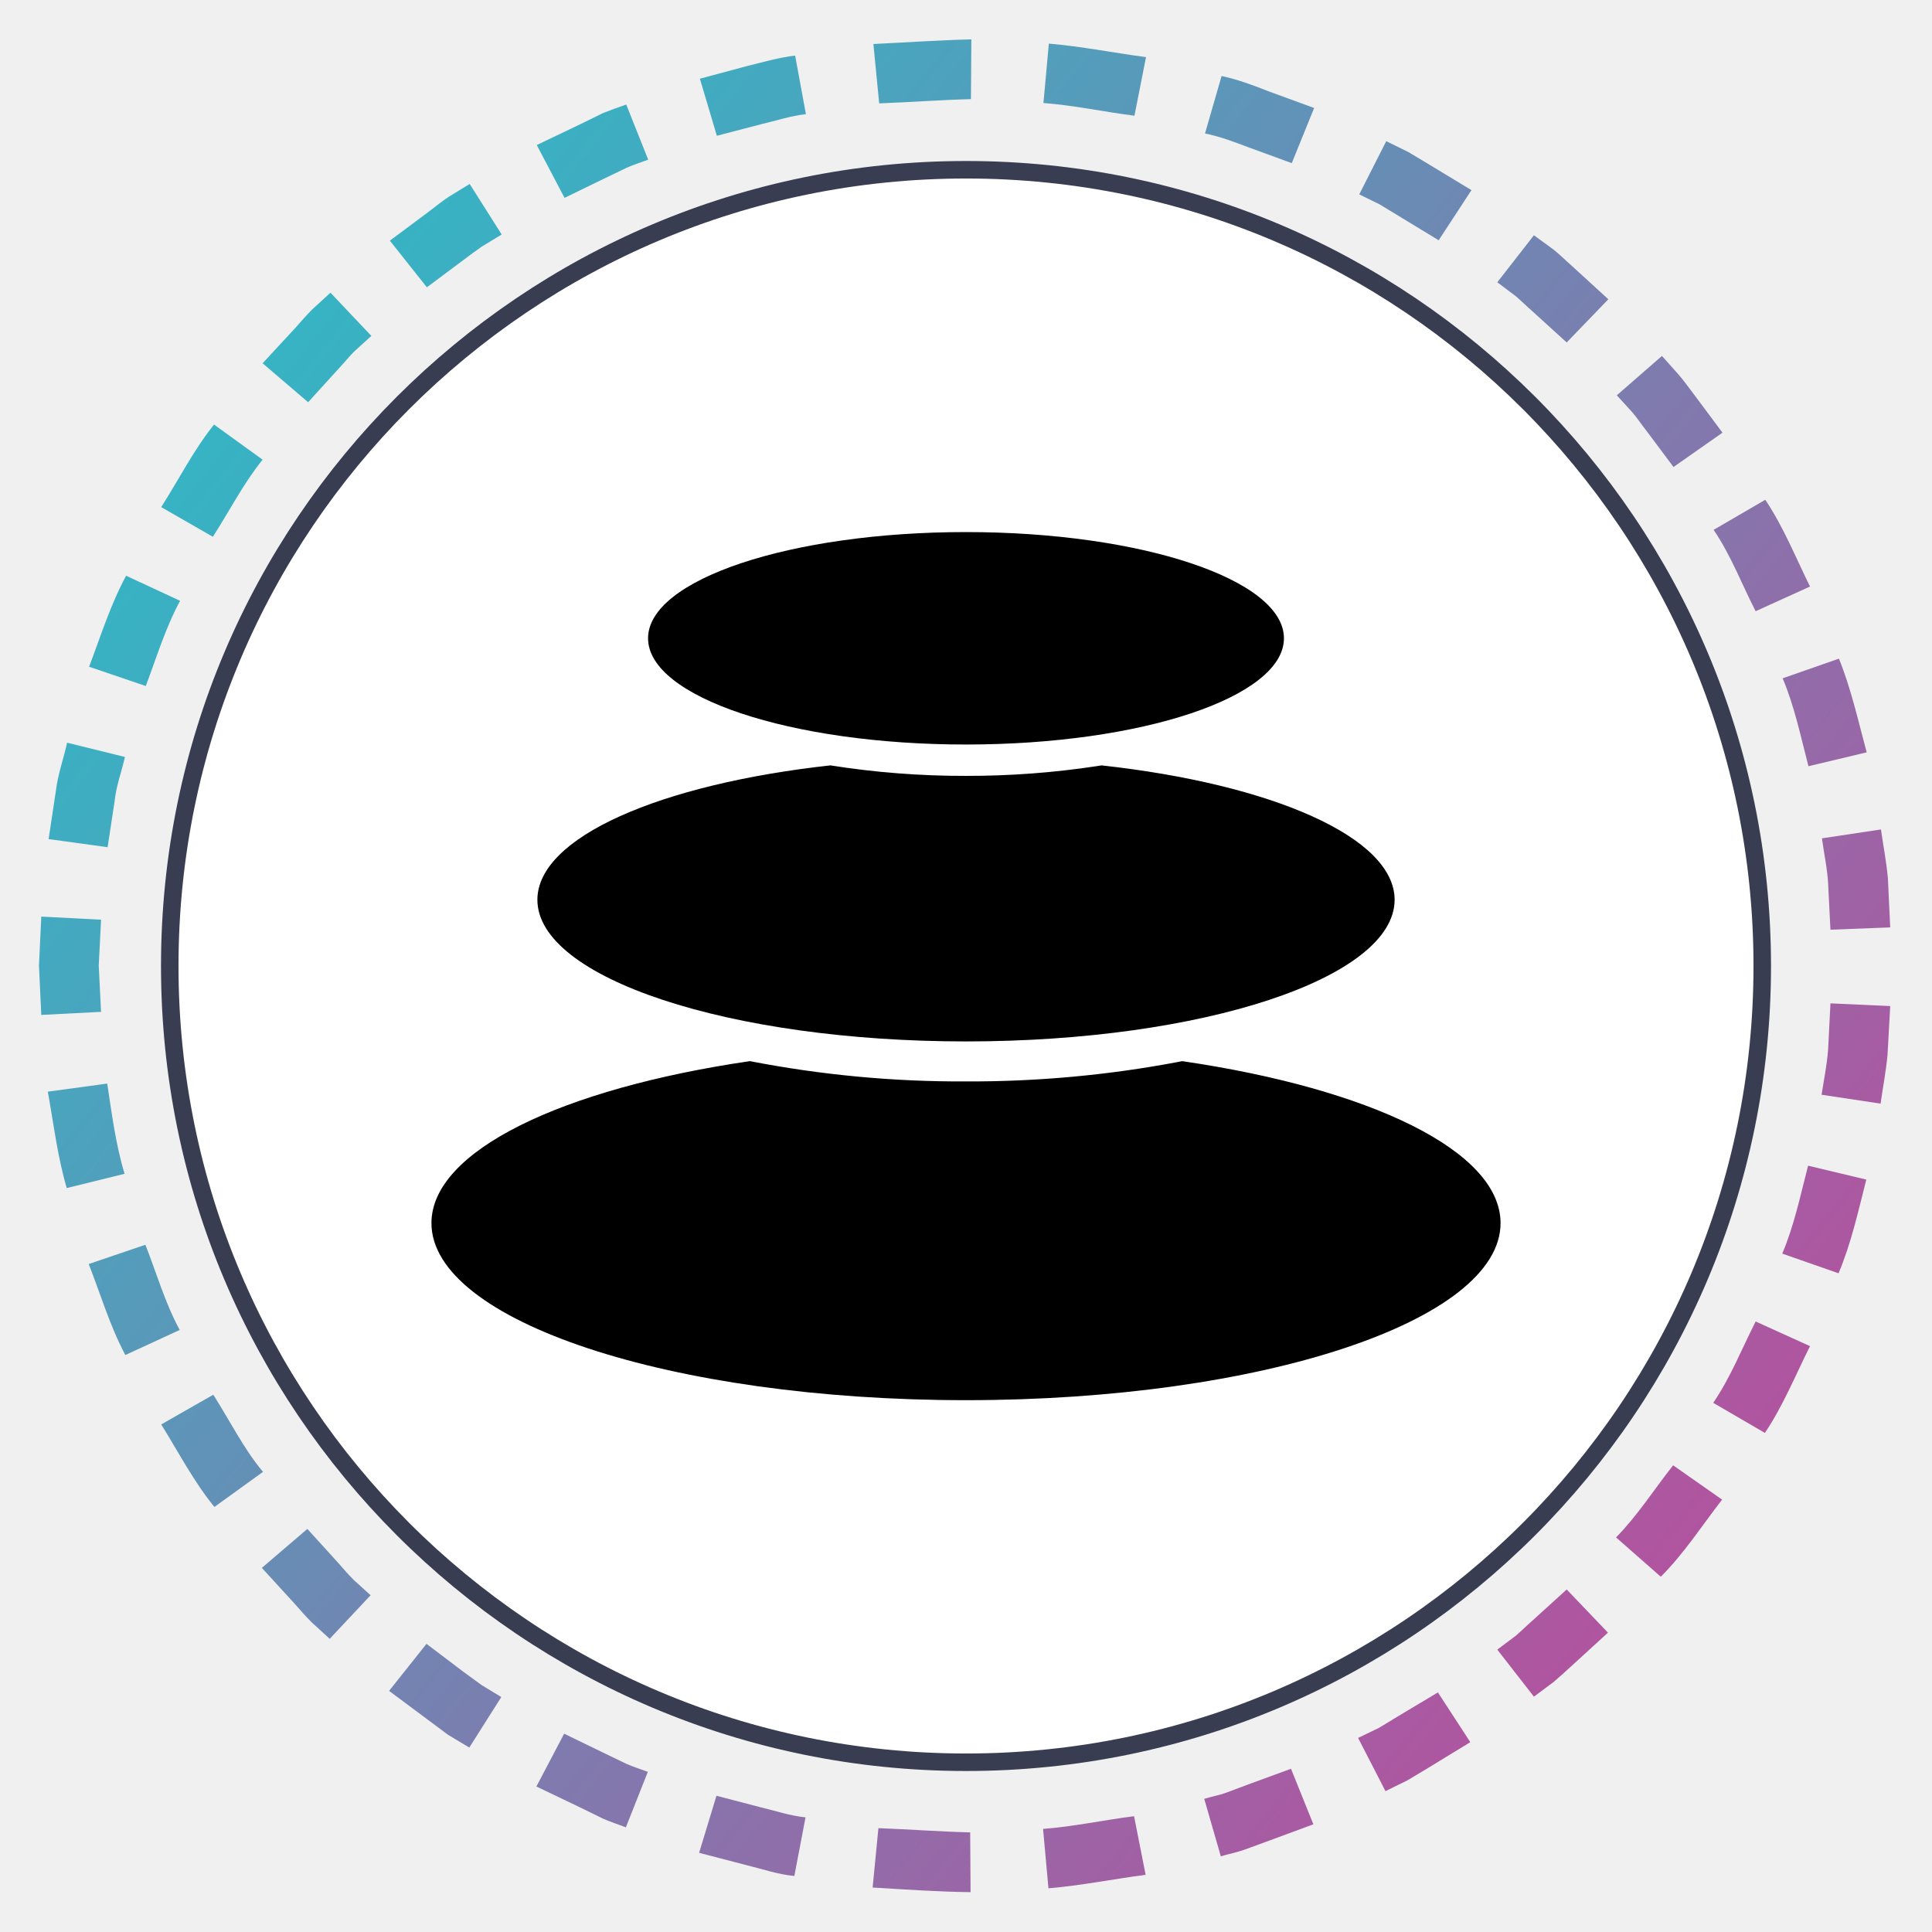
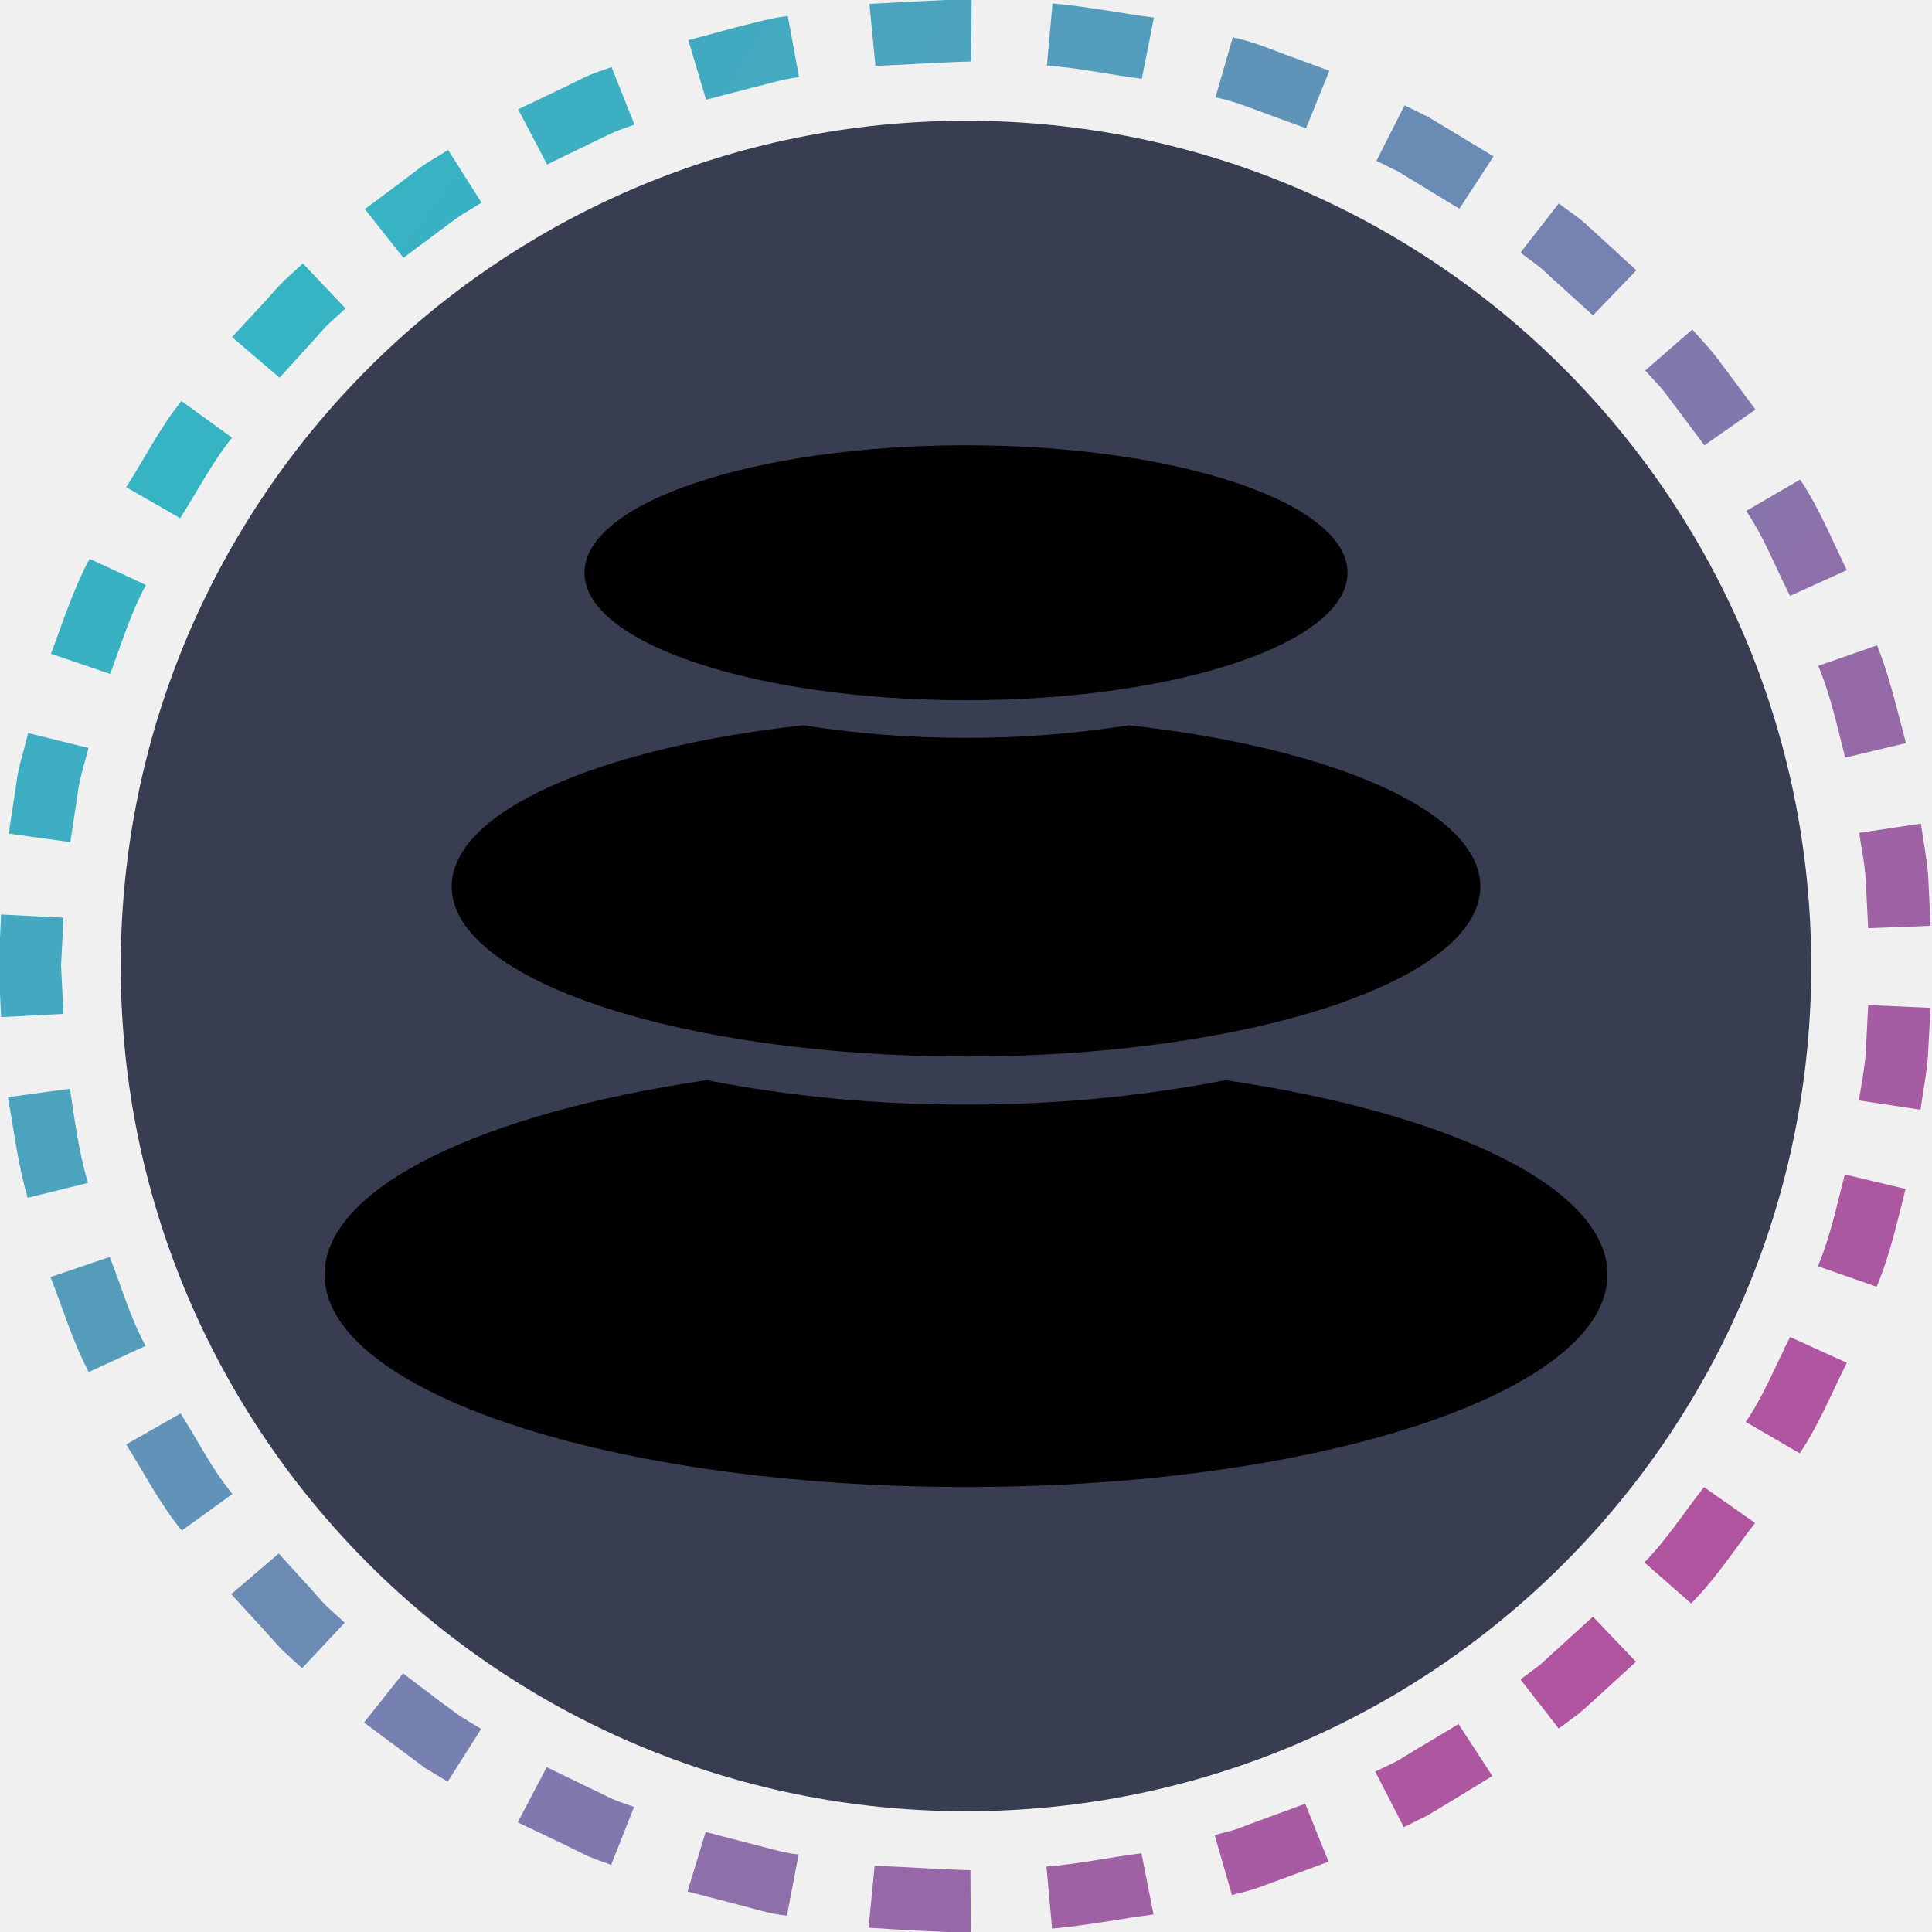
- <svg xmlns="http://www.w3.org/2000/svg" xml:space="preserve" id="Слой_1" width="48" height="48" version="1.1" viewBox="0 0 48 48">
-   <style id="style1" type="text/css">.st39{fill:none}</style>
-   <g id="g68" transform="matrix(.0958 0 0 .0958 .039 .049)">
-     <g id="g67">
-       <g id="g6">
-         <g id="g1">
-           <path id="path1" d="M407.4 250c-.3 3.8-.5 7.5-.7 11.3-.1 1.9 0 3.8-.3 5.6l-.9 5.5c-.7 3.7-.8 7.5-1.8 11.1s-1.9 7.2-2.8 10.8c-.3 1.8-1 3.6-1.7 5.3l-2 5.2-1.9 5.3c-.6 1.8-1.6 3.4-2.4 5.1l-4.8 10.1c-2 3.2-4 6.3-5.9 9.6l130.2 83.9 11.5-19.1c3.4-6.6 6.6-13.3 9.8-20 1.5-3.4 3.3-6.7 4.6-10.2l3.9-10.5 3.8-10.5c1.3-3.5 2.5-7 3.4-10.6l5.5-21.6c1.8-7.2 2.5-14.6 3.8-22l1.6-11c.5-3.7.5-7.4.8-11.1l1-22.2z" class="st39" />
-         </g>
-         <linearGradient id="SVGID_00000104708511086881872630000014844121601543802027_" x1="482.791" x2="68.039" y1="377.153" y2="43.389" gradientUnits="userSpaceOnUse">
-           <stop id="stop1" offset="0" style="stop-color:#b6509e" />
-           <stop id="stop2" offset="1" style="stop-color:#2ebac6" />
-         </linearGradient>
-         <path id="path2" d="m469 348.6-14.1-6.4c-3.6 7.1-6.5 14.5-11 21.1l13.4 7.8c4.7-7 7.9-14.9 11.7-22.5" style="clip-rule:evenodd;fill:url(#SVGID_00000104708511086881872630000014844121601543802027_);fill-rule:evenodd" />
-         <linearGradient id="SVGID_00000147179263232614892750000003495048998020798140_" x1="509.181" x2="94.43" y1="344.359" y2="10.594" gradientUnits="userSpaceOnUse">
-           <stop id="stop3" offset="0" style="stop-color:#b6509e" />
-           <stop id="stop4" offset="1" style="stop-color:#2ebac6" />
-         </linearGradient>
-         <path id="path4" d="m483.6 305.4-15.1-3.6c-2 7.7-3.6 15.5-6.7 22.8l14.6 5.1c3.3-7.8 5.1-16.1 7.2-24.3" style="clip-rule:evenodd;fill:url(#SVGID_00000147179263232614892750000003495048998020798140_);fill-rule:evenodd" />
-         <linearGradient id="SVGID_00000154384627953943653370000009301978914104084362_" x1="533.46" x2="118.708" y1="314.189" y2="-19.576" gradientUnits="userSpaceOnUse">
-           <stop id="stop5" offset="0" style="stop-color:#b6509e" />
-           <stop id="stop6" offset="1" style="stop-color:#2ebac6" />
-         </linearGradient>
-         <path id="path6" d="m489.8 260.4-15.5-.7-.6 11.9c-.3 4-1.1 7.9-1.7 11.8l15.3 2.3c.6-4.2 1.4-8.4 1.8-12.6z" style="clip-rule:evenodd;fill:url(#SVGID_00000154384627953943653370000009301978914104084362_);fill-rule:evenodd" />
-       </g>
-       <g id="g12">
-         <g id="g7">
-           <path id="path7" d="M382.3 334.9c-16.2 25.2-39.8 45.8-67 58.1l64.4 140.9c54.2-24.6 100.7-65.1 132.8-115.1z" class="st39" />
-         </g>
-         <linearGradient id="SVGID_00000091737110006325924560000006426042477305407383_" x1="400.601" x2="-14.151" y1="479.286" y2="145.521" gradientUnits="userSpaceOnUse">
-           <stop id="stop7" offset="0" style="stop-color:#b6509e" />
-           <stop id="stop8" offset="1" style="stop-color:#2ebac6" />
-         </linearGradient>
-         <path id="polygon8" d="m362.3 444.5-5.1 3.1-5.4 2.6 7.1 13.8 5.7-2.8 5.5-3.3 10.8-6.6-8.4-12.9z" style="clip-rule:evenodd;fill:url(#SVGID_00000091737110006325924560000006426042477305407383_);fill-rule:evenodd" />
-         <linearGradient id="SVGID_00000023276711056447914070000011818503130533663874_" x1="427.188" x2="12.436" y1="446.248" y2="112.483" gradientUnits="userSpaceOnUse">
-           <stop id="stop9" offset="0" style="stop-color:#b6509e" />
-           <stop id="stop10" offset="1" style="stop-color:#2ebac6" />
-         </linearGradient>
-         <path id="path10" d="m416.6 422.9-10.7-11.2-8.8 8c-1.5 1.3-2.9 2.7-4.4 4l-4.8 3.6 9.5 12.2 5.1-3.8c1.6-1.4 3.2-2.8 4.7-4.2z" style="clip-rule:evenodd;fill:url(#SVGID_00000023276711056447914070000011818503130533663874_);fill-rule:evenodd" />
-         <linearGradient id="SVGID_00000134224490732016085270000001901616526776264596_" x1="454.922" x2="40.17" y1="411.784" y2="78.019" gradientUnits="userSpaceOnUse">
-           <stop id="stop11" offset="0" style="stop-color:#b6509e" />
-           <stop id="stop12" offset="1" style="stop-color:#2ebac6" />
-         </linearGradient>
-         <path id="path12" d="m446.2 388.4-12.7-8.9c-4.9 6.2-9.2 13-14.8 18.7l11.6 10.2c6.1-6.1 10.7-13.3 15.9-20" style="clip-rule:evenodd;fill:url(#SVGID_00000134224490732016085270000001901616526776264596_);fill-rule:evenodd" />
-       </g>
-       <g id="g18">
-         <g id="g13">
-           <path id="path13" d="M315.3 393c-13.6 6-27.9 10.8-42.8 12.5l-5.5.9c-1.9.3-3.8.2-5.6.3-3.8.2-7.5.4-11.3.7-3.8-.3-7.5-.5-11.3-.7-1.9-.1-3.8 0-5.6-.3l-5.5-.9-21.9 153.4 11 1.6c3.7.5 7.4.5 11.1.8l22.2 1 22.2-1c3.7-.3 7.4-.3 11.1-.8l11-1.6c29.5-3.7 58.3-12.8 85.4-25z" class="st39" />
-         </g>
-         <linearGradient id="SVGID_00000090996555707112800340000017514516171555815814_" x1="335.624" x2="-79.128" y1="560.03" y2="226.265" gradientUnits="userSpaceOnUse">
-           <stop id="stop13" offset="0" style="stop-color:#b6509e" />
-           <stop id="stop14" offset="1" style="stop-color:#2ebac6" />
-         </linearGradient>
-         <path id="path14" d="m251.3 490.2-.1-15.5c-7.9-.2-15.9-.8-23.8-1.1l-1.5 15.4c8.4.5 16.9 1.1 25.4 1.2" style="clip-rule:evenodd;fill:url(#SVGID_00000090996555707112800340000017514516171555815814_);fill-rule:evenodd" />
-         <linearGradient id="SVGID_00000001654109847398355510000014461126482698818221_" x1="353.943" x2="-60.809" y1="537.265" y2="203.501" gradientUnits="userSpaceOnUse">
-           <stop id="stop15" offset="0" style="stop-color:#b6509e" />
-           <stop id="stop16" offset="1" style="stop-color:#2ebac6" />
-         </linearGradient>
-         <path id="path16" d="m296.7 485.7-3-15.2c-7.9 1-15.7 2.7-23.6 3.3l1.4 15.4c8.4-.7 16.8-2.4 25.2-3.5" style="clip-rule:evenodd;fill:url(#SVGID_00000001654109847398355510000014461126482698818221_);fill-rule:evenodd" />
-         <linearGradient id="SVGID_00000082365719043996990750000000380436505949655995_" x1="375.751" x2="-39.001" y1="510.165" y2="176.4" gradientUnits="userSpaceOnUse">
-           <stop id="stop17" offset="0" style="stop-color:#b6509e" />
-           <stop id="stop18" offset="1" style="stop-color:#2ebac6" />
-         </linearGradient>
-         <path id="path18" d="m340.2 472.6-5.8-14.4-11.2 4.1-5.6 2.1c-1.9.7-3.8 1-5.7 1.6l4.3 14.9c2-.6 4.1-1 6.1-1.7l6-2.2z" style="clip-rule:evenodd;fill:url(#SVGID_00000082365719043996990750000000380436505949655995_);fill-rule:evenodd" />
-       </g>
-       <g id="g24">
-         <g id="g19">
-           <path id="path19" d="M227.6 405.5c-14.9-1.6-29.2-6.5-42.8-12.5l-10.1-4.8c-3.2-2-6.3-4-9.6-5.9-3.4-1.7-6.1-4.3-9.2-6.5-3-2.3-6.2-4.3-8.8-7l-101.5 117c44.7 38.9 101.1 65 160.1 73z" class="st39" />
-         </g>
-         <linearGradient id="SVGID_00000176002008217702801830000010623875381781764515_" x1="308.152" x2="-106.599" y1="594.167" y2="260.402" gradientUnits="userSpaceOnUse">
-           <stop id="stop19" offset="0" style="stop-color:#b6509e" />
-           <stop id="stop20" offset="1" style="stop-color:#2ebac6" />
-         </linearGradient>
-         <path id="polygon20" d="m124.5 436.5-4.8-3.5-9.5-7.2-9.7 12.2 10.2 7.6 5.1 3.8 5.5 3.3 8.3-13.1z" style="clip-rule:evenodd;fill:url(#SVGID_00000176002008217702801830000010623875381781764515_);fill-rule:evenodd" />
-         <linearGradient id="SVGID_00000092444432135618381070000000326992058120110750_" x1="312.308" x2="-102.444" y1="589.003" y2="255.238" gradientUnits="userSpaceOnUse">
-           <stop id="stop21" offset="0" style="stop-color:#b6509e" />
-           <stop id="stop22" offset="1" style="stop-color:#2ebac6" />
-         </linearGradient>
-         <path id="path22" d="m161.9 473.4 5.7-14.4c-1.9-.7-3.8-1.3-5.6-2.1l-5.4-2.6-10.7-5.2-7.2 13.7 11.5 5.5 5.7 2.8c2 .9 4 1.5 6 2.3" style="clip-rule:evenodd;fill:url(#SVGID_00000092444432135618381070000000326992058120110750_);fill-rule:evenodd" />
-         <linearGradient id="SVGID_00000070103972701577133060000011142479575005581992_" x1="321.517" x2="-93.235" y1="577.559" y2="243.794" gradientUnits="userSpaceOnUse">
-           <stop id="stop23" offset="0" style="stop-color:#b6509e" />
-           <stop id="stop24" offset="1" style="stop-color:#2ebac6" />
-         </linearGradient>
-         <path id="path24" d="m205.6 486 2.9-15.2c-4-.4-7.8-1.7-11.6-2.6l-11.5-3-4.5 14.8 12.3 3.2c4.1 1 8.1 2.4 12.4 2.8" style="clip-rule:evenodd;fill:url(#SVGID_00000070103972701577133060000011142479575005581992_);fill-rule:evenodd" />
-       </g>
-       <g id="g30">
-         <g id="g25">
-           <path id="path25" d="M147.1 368.8c-22.8-19.6-39.5-45.9-48-74.5l-148.6 43.6c.9 3.6 2 7.2 3.4 10.6l3.8 10.5 3.9 10.5c1.3 3.5 3.1 6.8 4.6 10.2 3.2 6.7 6.4 13.4 9.8 20l11.5 19.1C-8.8 425.3-4.1 431 .3 437c4.5 5.9 8.8 12 13.9 17.4l15 16.4 16.4 15z" class="st39" />
-         </g>
-         <linearGradient id="SVGID_00000003794775683124157800000011913993280982961829_" x1="326.474" x2="-88.278" y1="571.4" y2="237.635" gradientUnits="userSpaceOnUse">
-           <stop id="stop25" offset="0" style="stop-color:#b6509e" />
-           <stop id="stop26" offset="1" style="stop-color:#2ebac6" />
-         </linearGradient>
-         <path id="path26" d="m32.1 350.9 14.1-6.5c-3.8-7-6-14.7-8.9-22.1l-14.7 5c3.1 7.9 5.5 16.1 9.5 23.6" style="clip-rule:evenodd;fill:url(#SVGID_00000003794775683124157800000011913993280982961829_);fill-rule:evenodd" />
-         <linearGradient id="SVGID_00000104672211666729212850000016548978226426177681_" x1="315.329" x2="-99.423" y1="585.249" y2="251.484" gradientUnits="userSpaceOnUse">
-           <stop id="stop27" offset="0" style="stop-color:#b6509e" />
-           <stop id="stop28" offset="1" style="stop-color:#2ebac6" />
-         </linearGradient>
-         <path id="path28" d="m55.2 390.3 12.6-9.1c-5.1-6.1-8.6-13.3-12.9-20l-13.5 7.7c4.5 7.2 8.4 14.8 13.8 21.4" style="clip-rule:evenodd;fill:url(#SVGID_00000104672211666729212850000016548978226426177681_);fill-rule:evenodd" />
-         <linearGradient id="SVGID_00000148625317021203904910000009879789421656095403_" x1="309.172" x2="-105.58" y1="592.899" y2="259.135" gradientUnits="userSpaceOnUse">
-           <stop id="stop29" offset="0" style="stop-color:#b6509e" />
-           <stop id="stop30" offset="1" style="stop-color:#2ebac6" />
-         </linearGradient>
-         <path id="path30" d="m85.1 424.5 10.6-11.3-4.4-4c-1.4-1.4-2.7-2.9-4-4.4l-8-8.8-11.8 10.1 8.6 9.4c1.4 1.6 2.8 3.2 4.3 4.7z" style="clip-rule:evenodd;fill:url(#SVGID_00000148625317021203904910000009879789421656095403_);fill-rule:evenodd" />
-       </g>
-       <g id="g36">
-         <g id="g31">
-           <path id="path31" d="M99.1 294.3c-.9-3.6-1.8-7.2-2.8-10.8s-1.1-7.4-1.8-11.1l-.9-5.5c-.3-1.9-.2-3.8-.3-5.6-.2-3.8-.4-7.5-.7-11.3.3-3.8.5-7.5.7-11.3.1-1.9 0-3.8.3-5.6l.9-5.5c.7-3.7.8-7.5 1.8-11.1s1.9-7.2 2.8-10.8l-148.6-43.6-5.5 21.6c-1.8 7.2-2.5 14.6-3.8 22l-1.6 11c-.5 3.7-.5 7.4-.8 11.1l-1 22.2 1 22.2c.3 3.7.3 7.4.8 11.1l1.6 11c1.2 7.3 2 14.7 3.8 22l5.5 21.6z" class="st39" />
-         </g>
-         <linearGradient id="SVGID_00000058550949854323963940000013213978808942152090_" x1="385.064" x2="-29.688" y1="498.568" y2="164.803" gradientUnits="userSpaceOnUse">
-           <stop id="stop31" offset="0" style="stop-color:#b6509e" />
-           <stop id="stop32" offset="1" style="stop-color:#2ebac6" />
-         </linearGradient>
-         <path id="path32" d="m12.2 217.1 15.3 2.1 1.8-11.8c.4-4 1.8-7.7 2.7-11.6l-15-3.7c-.9 4.1-2.4 8.2-2.9 12.4z" style="clip-rule:evenodd;fill:url(#SVGID_00000058550949854323963940000013213978808942152090_);fill-rule:evenodd" />
-         <linearGradient id="SVGID_00000148622084711658347150000016511535402227943326_" x1="362.065" x2="-52.687" y1="527.172" y2="193.407" gradientUnits="userSpaceOnUse">
-           <stop id="stop33" offset="0" style="stop-color:#b6509e" />
-           <stop id="stop34" offset="1" style="stop-color:#2ebac6" />
-         </linearGradient>
-         <path id="polygon34" d="m10.3 237.2-.6 12.7.6 12.8 15.5-.8-.6-12 .6-11.9z" style="clip-rule:evenodd;fill:url(#SVGID_00000148622084711658347150000016511535402227943326_);fill-rule:evenodd" />
-         <linearGradient id="SVGID_00000101083443461405630530000006842283544465970837_" x1="342.348" x2="-72.404" y1="551.674" y2="217.909" gradientUnits="userSpaceOnUse">
-           <stop id="stop35" offset="0" style="stop-color:#b6509e" />
-           <stop id="stop36" offset="1" style="stop-color:#2ebac6" />
-         </linearGradient>
-         <path id="path36" d="m16.9 307.6 15-3.7c-2.3-7.6-3.3-15.5-4.5-23.4L12 282.6c1.5 8.4 2.5 16.8 4.9 25" style="clip-rule:evenodd;fill:url(#SVGID_00000101083443461405630530000006842283544465970837_);fill-rule:evenodd" />
-       </g>
-       <g id="g42">
-         <g id="g37">
-           <path id="path37" d="M99.1 205.7c8.5-28.6 25.2-54.8 48-74.5L45.6 14.2l-16.4 15-15 16.4C9 51 4.7 57.1.3 63c-4.4 6-9.1 11.8-12.8 18.2L-24 100.3c-3.4 6.6-6.6 13.3-9.8 20-1.5 3.4-3.3 6.7-4.6 10.2l-3.9 10.5-3.8 10.5c-1.3 3.5-2.5 7-3.4 10.6z" class="st39" />
-         </g>
-         <linearGradient id="SVGID_00000002376137640156149470000006679357018455115191_" x1="465.847" x2="51.096" y1="398.208" y2="64.443" gradientUnits="userSpaceOnUse">
-           <stop id="stop37" offset="0" style="stop-color:#b6509e" />
-           <stop id="stop38" offset="1" style="stop-color:#2ebac6" />
-         </linearGradient>
-         <path id="path38" d="m67.7 93.7 11.8 10.1 8-8.8c1.4-1.5 2.6-3 4-4.4l4.4-4-10.6-11.2-4.7 4.3c-1.5 1.5-2.9 3.1-4.3 4.7z" style="clip-rule:evenodd;fill:url(#SVGID_00000002376137640156149470000006679357018455115191_);fill-rule:evenodd" />
-         <linearGradient id="SVGID_00000066483276125556409010000015182069227145532805_" x1="437.715" x2="22.963" y1="433.167" y2="99.402" gradientUnits="userSpaceOnUse">
-           <stop id="stop39" offset="0" style="stop-color:#b6509e" />
-           <stop id="stop40" offset="1" style="stop-color:#2ebac6" />
-         </linearGradient>
-         <path id="path40" d="m41.4 131 13.4 7.7c4.3-6.7 7.9-13.8 12.9-20l-12.6-9.1c-5.3 6.6-9.1 14.2-13.7 21.4" style="clip-rule:evenodd;fill:url(#SVGID_00000066483276125556409010000015182069227145532805_);fill-rule:evenodd" />
-         <linearGradient id="SVGID_00000005264282004135174270000000348760371301044121_" x1="410.748" x2="-4.003" y1="466.676" y2="132.911" gradientUnits="userSpaceOnUse">
-           <stop id="stop41" offset="0" style="stop-color:#b6509e" />
-           <stop id="stop42" offset="1" style="stop-color:#2ebac6" />
-         </linearGradient>
-         <path id="path42" d="m22.7 172.4 14.7 5c2.8-7.4 5.1-15.1 8.9-22.1l-14-6.5c-4.1 7.6-6.6 15.7-9.6 23.6" style="clip-rule:evenodd;fill:url(#SVGID_00000005264282004135174270000000348760371301044121_);fill-rule:evenodd" />
-       </g>
-       <g id="g48">
-         <g id="g43">
-           <path id="path43" d="M147.1 131.2c2.6-2.7 5.8-4.7 8.8-7 3.1-2.2 5.8-4.8 9.2-6.5 3.2-1.9 6.4-3.9 9.6-5.9l10.1-4.8c13.6-6 27.9-10.8 42.8-12.5L205.7-58.8c-59 8-115.3 34.2-160.1 73z" class="st39" />
-         </g>
-         <linearGradient id="SVGID_00000142877909234072922670000012744162597170337698_" x1="542.268" x2="127.516" y1="303.244" y2="-30.52" gradientUnits="userSpaceOnUse">
-           <stop id="stop43" offset="0" style="stop-color:#b6509e" />
-           <stop id="stop44" offset="1" style="stop-color:#2ebac6" />
-         </linearGradient>
-         <path id="path44" d="m181.1 19.9 4.4 14.8 11.5-3c3.9-.9 7.7-2.2 11.6-2.6l-2.8-15.2c-4.2.5-8.3 1.7-12.4 2.7z" style="clip-rule:evenodd;fill:url(#SVGID_00000142877909234072922670000012744162597170337698_);fill-rule:evenodd" />
-         <linearGradient id="SVGID_00000106857675396471537470000011430115657239397250_" x1="518.877" x2="104.126" y1="332.31" y2="-1.455" gradientUnits="userSpaceOnUse">
-           <stop id="stop45" offset="0" style="stop-color:#b6509e" />
-           <stop id="stop46" offset="1" style="stop-color:#2ebac6" />
-         </linearGradient>
-         <path id="path46" d="m138.8 37.1 7.2 13.7 10.7-5.2 5.4-2.6c1.8-.8 3.7-1.4 5.6-2.1L162 26.6c-2 .7-4 1.4-6 2.2l-5.7 2.8z" style="clip-rule:evenodd;fill:url(#SVGID_00000106857675396471537470000011430115657239397250_);fill-rule:evenodd" />
-         <linearGradient id="SVGID_00000103977686473083600680000014298624371071771265_" x1="493.213" x2="78.462" y1="364.201" y2="30.437" gradientUnits="userSpaceOnUse">
-           <stop id="stop47" offset="0" style="stop-color:#b6509e" />
-           <stop id="stop48" offset="1" style="stop-color:#2ebac6" />
-         </linearGradient>
-         <path id="path48" d="m100.7 61.9 9.6 12.1 9.5-7.1c1.6-1.2 3.2-2.4 4.8-3.5l5.1-3.1-8.3-13.1-5.4 3.3c-1.8 1.2-3.4 2.5-5.1 3.8z" style="clip-rule:evenodd;fill:url(#SVGID_00000103977686473083600680000014298624371071771265_);fill-rule:evenodd" />
-       </g>
-       <g id="g54">
-         <g id="g49">
-           <path id="path49" d="m227.6 94.5 5.5-.9c1.9-.3 3.8-.2 5.6-.3 3.8-.2 7.5-.4 11.3-.7 3.8.3 7.5.5 11.3.7 1.9.1 3.8 0 5.6.3l5.5.9c14.9 1.6 29.2 6.5 42.8 12.5l64.4-140.9c-27.1-12.2-55.8-21.3-85.4-25l-11-1.6c-3.7-.5-7.4-.5-11.1-.8l-22.2-1-22.2 1c-3.7.3-7.4.3-11.1.8l-11 1.6z" class="st39" />
-         </g>
-         <linearGradient id="SVGID_00000052103213530023177160000002944217849268693427_" x1="590.461" x2="175.71" y1="243.356" y2="-90.409" gradientUnits="userSpaceOnUse">
-           <stop id="stop49" offset="0" style="stop-color:#b6509e" />
-           <stop id="stop50" offset="1" style="stop-color:#2ebac6" />
-         </linearGradient>
-         <path id="path50" d="m316.4 19.2-4.3 14.9c3.9.8 7.6 2.2 11.3 3.6l11.2 4.1 5.8-14.3-12-4.4c-3.8-1.5-7.8-3-12-3.9" style="clip-rule:evenodd;fill:url(#SVGID_00000052103213530023177160000002944217849268693427_);fill-rule:evenodd" />
-         <linearGradient id="SVGID_00000168113226916419175950000014654502115656089231_" x1="578.768" x2="164.016" y1="257.887" y2="-75.877" gradientUnits="userSpaceOnUse">
-           <stop id="stop51" offset="0" style="stop-color:#b6509e" />
-           <stop id="stop52" offset="1" style="stop-color:#2ebac6" />
-         </linearGradient>
-         <path id="path52" d="m271.6 10.8-1.4 15.4c7.9.6 15.7 2.3 23.6 3.3l3-15.2c-8.4-1.1-16.8-2.8-25.2-3.5" style="clip-rule:evenodd;fill:url(#SVGID_00000168113226916419175950000014654502115656089231_);fill-rule:evenodd" />
-         <linearGradient id="SVGID_00000032624055548118906680000017923149123676298943_" x1="562.599" x2="147.847" y1="277.979" y2="-55.785" gradientUnits="userSpaceOnUse">
-           <stop id="stop53" offset="0" style="stop-color:#b6509e" />
-           <stop id="stop54" offset="1" style="stop-color:#2ebac6" />
-         </linearGradient>
-         <path id="path54" d="m226.1 10.9 1.5 15.4c7.9-.3 15.9-.9 23.8-1.1l.1-15.5c-8.4.2-16.9.8-25.4 1.2" style="clip-rule:evenodd;fill:url(#SVGID_00000032624055548118906680000017923149123676298943_);fill-rule:evenodd" />
-       </g>
-       <g id="g60">
-         <g id="g55">
-           <path id="path55" d="M315.3 107c27.2 12.3 50.8 32.9 67 58.1l130.2-83.9C480.4 31.3 433.9-9.2 379.7-33.9Z" class="st39" />
-         </g>
-         <linearGradient id="SVGID_00000064347573839370157820000017572030898596083878_" x1="595.196" x2="180.444" y1="237.473" y2="-96.292" gradientUnits="userSpaceOnUse">
-           <stop id="stop55" offset="0" style="stop-color:#b6509e" />
-           <stop id="stop56" offset="1" style="stop-color:#2ebac6" />
-         </linearGradient>
-         <path id="path56" d="M430.6 91.8 418.9 102l4 4.4c1.3 1.5 2.4 3.2 3.6 4.7l7.1 9.5 12.7-8.9-7.6-10.2c-1.3-1.7-2.5-3.4-3.9-5z" style="clip-rule:evenodd;fill:url(#SVGID_00000064347573839370157820000017572030898596083878_);fill-rule:evenodd" />
-         <linearGradient id="SVGID_00000055708723406501865340000017864807875619820717_" x1="598.848" x2="184.096" y1="232.934" y2="-100.83" gradientUnits="userSpaceOnUse">
-           <stop id="stop57" offset="0" style="stop-color:#b6509e" />
-           <stop id="stop58" offset="1" style="stop-color:#2ebac6" />
-         </linearGradient>
-         <path id="path58" d="m397.4 60.5-9.5 12.2 4.8 3.6c1.5 1.3 2.9 2.7 4.4 4l8.8 8 10.8-11.2-9.4-8.6c-1.6-1.4-3.1-2.9-4.7-4.2z" style="clip-rule:evenodd;fill:url(#SVGID_00000055708723406501865340000017864807875619820717_);fill-rule:evenodd" />
-         <linearGradient id="SVGID_00000003096860706853110920000000256122463884852656_" x1="597.237" x2="182.486" y1="234.936" y2="-98.829" gradientUnits="userSpaceOnUse">
-           <stop id="stop59" offset="0" style="stop-color:#b6509e" />
-           <stop id="stop60" offset="1" style="stop-color:#2ebac6" />
-         </linearGradient>
-         <path id="polygon60" d="m357.4 52.5 5.1 3.1 10.2 6.2 4.5-6.881 4-6.119-10.9-6.6-5.5-3.3-5.7-2.8-7 13.8z" style="clip-rule:evenodd;fill:url(#SVGID_00000003096860706853110920000000256122463884852656_);fill-rule:evenodd" />
-       </g>
-       <g id="g66">
-         <g id="g61">
-           <path id="path60" d="M382.3 165.1c1.9 3.2 3.9 6.4 5.9 9.6l4.8 10.1c.8 1.7 1.8 3.3 2.4 5.1l1.9 5.3 2 5.2c.7 1.7 1.4 3.5 1.7 5.3.9 3.6 1.8 7.2 2.8 10.8s1.1 7.4 1.8 11.1l.9 5.5c.3 1.9.2 3.8.3 5.6.2 3.8.4 7.5.7 11.3h154.9l-1-22.2c-.3-3.7-.3-7.4-.8-11.1l-1.6-11c-1.2-7.3-2-14.7-3.8-22l-5.5-21.6c-.9-3.6-2-7.2-3.4-10.6l-3.8-10.5-3.9-10.5c-1.3-3.5-3.1-6.8-4.6-10.2-3.2-6.7-6.4-13.4-9.8-20l-11.5-19.1Z" class="st39" />
-         </g>
-         <linearGradient id="SVGID_00000081649527427247603540000013030321784522334646_" x1="555.106" x2="140.354" y1="287.291" y2="-46.474" gradientUnits="userSpaceOnUse">
-           <stop id="stop61" offset="0" style="stop-color:#b6509e" />
-           <stop id="stop62" offset="1" style="stop-color:#2ebac6" />
-         </linearGradient>
-         <path id="path62" d="m487.4 214.6-15.3 2.3c.5 3.9 1.4 7.8 1.6 11.8l.6 11.9 15.5-.6-.6-12.7c-.4-4.4-1.2-8.5-1.8-12.7" style="clip-rule:evenodd;fill:url(#SVGID_00000081649527427247603540000013030321784522334646_);fill-rule:evenodd" />
-         <linearGradient id="SVGID_00000178895552897056328320000005882026752739807421_" x1="572.959" x2="158.207" y1="265.106" y2="-68.659" gradientUnits="userSpaceOnUse">
-           <stop id="stop63" offset="0" style="stop-color:#b6509e" />
-           <stop id="stop64" offset="1" style="stop-color:#2ebac6" />
-         </linearGradient>
-         <path id="path64" d="m476.5 170.3-14.6 5.1c3.1 7.3 4.7 15.2 6.7 22.8l15.1-3.6c-2.2-8.1-4-16.4-7.2-24.3" style="clip-rule:evenodd;fill:url(#SVGID_00000178895552897056328320000005882026752739807421_);fill-rule:evenodd" />
-         <linearGradient id="SVGID_00000159430980987490825690000002652148113673706165_" x1="586.44" x2="171.688" y1="248.353" y2="-85.411" gradientUnits="userSpaceOnUse">
-           <stop id="stop65" offset="0" style="stop-color:#b6509e" />
-           <stop id="stop66" offset="1" style="stop-color:#2ebac6" />
-         </linearGradient>
-         <path id="path66" d="m457.4 129.1-13.4 7.8c4.5 6.6 7.3 14.1 10.9 21.1l14.1-6.4c-3.7-7.5-6.9-15.5-11.6-22.5" style="clip-rule:evenodd;fill:url(#SVGID_00000159430980987490825690000002652148113673706165_);fill-rule:evenodd" />
-       </g>
-     </g>
+ <svg xmlns="http://www.w3.org/2000/svg" width="48" height="48" fill="none" viewBox="0 0 48 48">
+   <g fill-rule="evenodd" clip-path="url(#a)" clip-rule="evenodd">
+     <path fill="url(#b)" d="m45.884 33.858-1.41-.64c-.36.71-.65 1.45-1.1 2.11l1.34.78c.47-.7.79-1.49 1.17-2.25" />
+     <path fill="url(#c)" d="m47.344 29.539-1.51-.36c-.2.77-.36 1.55-.67 2.28l1.46.51c.33-.78.51-1.61.72-2.43" />
+     <path fill="url(#d)" d="m47.964 25.04-1.55-.07-.06 1.19c-.03.4-.11.79-.17 1.18l1.53.23c.06-.42.14-.84.18-1.26z" />
+     <path fill="url(#e)" d="m35.217 43.445-.51.31-.54.26.71 1.38.57-.28.55-.33 1.08-.66-.84-1.29z" />
+     <path fill="url(#f)" d="m40.646 41.286-1.07-1.12-.88.8c-.15.13-.29.27-.44.4l-.48.36.95 1.22.51-.38c.16-.14.32-.28.47-.42z" />
+     <path fill="url(#g)" d="m43.605 37.837-1.27-.89c-.49.62-.92 1.3-1.48 1.87l1.16 1.02c.61-.61 1.07-1.33 1.59-2" />
+     <path fill="url(#h)" d="m24.12 48.014-.01-1.55c-.79-.02-1.59-.08-2.38-.11l-.15 1.54c.84.05 1.69.11 2.54.12" />
+     <path fill="url(#i)" d="m28.659 47.564-.3-1.52c-.79.1-1.57.27-2.36.33l.14 1.54c.84-.07 1.68-.24 2.52-.35" />
+     <path fill="url(#j)" d="m33.008 46.254-.58-1.44-1.12.41-.56.21c-.19.07-.38.1-.57.16l.43 1.49c.2-.06.41-.1.61-.17l.6-.22z" />
+     <path fill="url(#k)" d="m11.444 42.645-.48-.35-.95-.72-.97 1.22 1.53 1.14.55.33.83-1.31z" />
+     <path fill="url(#l)" d="m15.183 46.334.57-1.44c-.19-.07-.38-.13-.56-.21l-.54-.26-1.07-.519-.72 1.37 1.15.55.57.28c.2.09.4.15.6.23" />
+     <path fill="url(#m)" d="m19.551 47.594.29-1.52c-.4-.04-.78-.17-1.16-.26l-1.149-.3-.45 1.48 1.23.32c.41.1.81.24 1.24.28" />
+     <path fill="url(#n)" d="m2.206 34.088 1.41-.65c-.38-.7-.6-1.47-.89-2.21l-1.47.5c.31.79.55 1.61.95 2.36" />
+     <path fill="url(#o)" d="m4.516 38.027 1.26-.91c-.51-.61-.86-1.33-1.29-2l-1.35.77c.45.72.84 1.48 1.38 2.14" />
+     <path fill="url(#p)" d="m7.505 41.446 1.06-1.13-.44-.4c-.14-.14-.27-.29-.4-.44l-.8-.88-1.18 1.01.86.94c.14.16.28.32.43.47z" />
+     <path fill="url(#q)" d="m.217 20.712 1.53.21.18-1.18c.04-.4.18-.77.27-1.16l-1.5-.37c-.09.41-.24.82-.29 1.24z" />
+     <path fill="url(#r)" d="m.027 22.72-.06 1.27.06 1.28 1.55-.08-.06-1.2.06-1.19z" />
+     <path fill="url(#s)" d="m.687 29.759 1.5-.37c-.23-.76-.33-1.55-.45-2.34l-1.54.21c.15.84.25 1.68.49 2.5" />
+     <path fill="url(#t)" d="m5.765 8.375 1.18 1.01.8-.88c.14-.15.26-.3.4-.44l.44-.4-1.06-1.12-.47.43c-.15.15-.29.31-.43.47z" />
+     <path fill="url(#u)" d="m3.136 12.104 1.34.77c.43-.67.79-1.38 1.29-2l-1.26-.91c-.53.66-.91 1.42-1.37 2.14" />
+     <path fill="url(#v)" d="m1.266 16.243 1.47.5c.28-.74.51-1.51.89-2.21l-1.4-.65c-.41.76-.66 1.57-.96 2.36" />
+     <path fill="url(#w)" d="m17.102.997.44 1.48 1.15-.3c.39-.09.77-.22 1.16-.26l-.28-1.52c-.42.05-.83.17-1.24.27z" />
+     <path fill="url(#x)" d="m12.873 2.716.72 1.37 1.07-.52.54-.26c.18-.08.37-.14.56-.21l-.57-1.43c-.2.07-.4.14-.6.22l-.57.28z" />
+     <path fill="url(#y)" d="m9.064 5.196.96 1.21.95-.71c.16-.12.32-.24.48-.35l.51-.31-.83-1.31-.54.33c-.18.12-.34.25-.51.38z" />
+     <path fill="url(#z)" d="m30.628.927-.43 1.49c.39.08.76.22 1.13.36l1.12.41.58-1.43-1.2-.44c-.38-.15-.78-.3-1.2-.39" />
+     <path fill="url(#A)" d="m26.15.087-.14 1.54c.79.06 1.57.23 2.359.33l.3-1.52c-.84-.11-1.68-.28-2.52-.35" />
+     <path fill="url(#B)" d="m21.6.097.15 1.54c.79-.03 1.59-.09 2.38-.11l.01-1.55c-.84.02-1.69.08-2.54.12" />
+     <path fill="url(#C)" d="m42.045 8.185-1.17 1.02.4.44c.13.15.24.32.36.47l.71.95 1.27-.89-.76-1.02c-.13-.17-.25-.34-.39-.5z" />
+     <path fill="url(#D)" d="m38.726 5.056-.95 1.22.48.36c.15.13.29.27.44.4l.88.799 1.08-1.12-.94-.86c-.16-.14-.31-.29-.47-.42z" />
+     <path fill="url(#E)" d="m34.727 4.256 1.53.93.85-1.3-1.09-.66-.55-.33-.57-.28-.7 1.38z" />
+     <path fill="url(#F)" d="m47.724 20.462-1.53.23c.05.39.14.78.16 1.18l.06 1.189 1.55-.06-.06-1.27c-.04-.44-.12-.85-.18-1.27" />
+     <path fill="url(#G)" d="m46.634 16.033-1.46.51c.31.73.47 1.52.67 2.279l1.51-.36c-.22-.81-.4-1.64-.72-2.43" />
+     <path fill="url(#H)" d="m44.724 11.914-1.34.78c.45.66.73 1.41 1.09 2.11l1.41-.64c-.37-.75-.69-1.55-1.16-2.25" />
  </g>
-   <svg id="g2" width="40" height="40" x="4" y="4" fill="none" viewBox="0 0 46 46">
-     <path fill="#fff" stroke="#383D51" stroke-width=".5" d="M45.75 23c0 12.565-10.185 22.75-22.75 22.75S.25 35.565.25 23 10.435.25 23 .25 45.75 10.435 45.75 23Z" />
-     <path fill="#000" fill-rule="evenodd" d="M29.175 25.718c5.36.785 9.098 2.562 9.098 4.628 0 2.794-6.838 5.059-15.273 5.059S7.727 33.141 7.727 30.346c0-2.066 3.739-3.843 9.098-4.628a31.6 31.6 0 0 0 6.175.58 32 32 0 0 0 6.036-.552l.14-.028Zm-2.301-8.45c4.864.536 8.372 2.053 8.372 3.84 0 2.235-5.483 4.047-12.246 4.047s-12.246-1.812-12.246-4.047c0-1.787 3.508-3.304 8.372-3.84a24.4 24.4 0 0 0 3.874.3 24.6 24.6 0 0 0 3.748-.28z" clip-rule="evenodd" />
-     <path fill="#000" d="M23 16.672c5.017 0 9.084-1.359 9.084-3.035S28.017 10.602 23 10.602s-9.084 1.358-9.084 3.035c0 1.676 4.067 3.035 9.084 3.035" />
-   </svg>
+   <g clip-path="url(#I)">
+     <svg width="48" height="48" viewBox="0 0 46 46">
+       <path fill="#fff" stroke="#383D51" stroke-width="48" d="M45.75 23c0 12.565-10.185 22.75-22.75 22.75S.25 35.565.25 23 10.435.25 23 .25 45.75 10.435 45.75 23Z" />
+       <path fill="#000" fill-rule="evenodd" d="M29.175 25.718c5.36.785 9.098 2.562 9.098 4.628 0 2.794-6.838 5.059-15.273 5.059S7.727 33.141 7.727 30.346c0-2.066 3.739-3.843 9.098-4.628a31.6 31.6 0 0 0 6.175.58 32 32 0 0 0 6.036-.552l.14-.028Zm-2.301-8.45c4.864.536 8.372 2.053 8.372 3.84 0 2.235-5.483 4.047-12.246 4.047s-12.246-1.812-12.246-4.047c0-1.787 3.508-3.304 8.372-3.84a24.4 24.4 0 0 0 3.874.3 24.6 24.6 0 0 0 3.748-.28z" clip-rule="evenodd" />
+       <path fill="#000" d="M23 16.672c5.017 0 9.084-1.359 9.084-3.035S28.017 10.602 23 10.602s-9.084 1.358-9.084 3.035c0 1.676 4.067 3.035 9.084 3.035" />
+     </svg>
+   </g>
+   <defs>
+     <linearGradient id="b" x1="89.53" x2="-825.17" y1="68.3" y2="-779.228" gradientUnits="userSpaceOnUse">
+       <stop stop-color="#B6509E" />
+       <stop offset="1" stop-color="#2EBAC6" />
+     </linearGradient>
+     <linearGradient id="c" x1="128.494" x2="-821.333" y1="88.03" y2="-890.21" gradientUnits="userSpaceOnUse">
+       <stop stop-color="#B6509E" />
+       <stop offset="1" stop-color="#2EBAC6" />
+     </linearGradient>
+     <linearGradient id="d" x1="208.381" x2="-798.122" y1="123.642" y2="-1059.46" gradientUnits="userSpaceOnUse">
+       <stop stop-color="#B6509E" />
+       <stop offset="1" stop-color="#2EBAC6" />
+     </linearGradient>
+     <linearGradient id="e" x1="97.496" x2="-879.277" y1="92.507" y2="-598.994" gradientUnits="userSpaceOnUse">
+       <stop stop-color="#B6509E" />
+       <stop offset="1" stop-color="#2EBAC6" />
+     </linearGradient>
+     <linearGradient id="f" x1="78.258" x2="-846.56" y1="70.379" y2="-650.515" gradientUnits="userSpaceOnUse">
+       <stop stop-color="#B6509E" />
+       <stop offset="1" stop-color="#2EBAC6" />
+     </linearGradient>
+     <linearGradient id="g" x1="75.026" x2="-829.603" y1="62.533" y2="-702.513" gradientUnits="userSpaceOnUse">
+       <stop stop-color="#B6509E" />
+       <stop offset="1" stop-color="#2EBAC6" />
+     </linearGradient>
+     <linearGradient id="h" x1="262.521" x2="-1053.41" y1="317.895" y2="-374.189" gradientUnits="userSpaceOnUse">
+       <stop stop-color="#B6509E" />
+       <stop offset="1" stop-color="#2EBAC6" />
+     </linearGradient>
+     <linearGradient id="i" x1="189.598" x2="-1025.6" y1="215.72" y2="-471.757" gradientUnits="userSpaceOnUse">
+       <stop stop-color="#B6509E" />
+       <stop offset="1" stop-color="#2EBAC6" />
+     </linearGradient>
+     <linearGradient id="j" x1="133.663" x2="-930.647" y1="135.723" y2="-551.282" gradientUnits="userSpaceOnUse">
+       <stop stop-color="#B6509E" />
+       <stop offset="1" stop-color="#2EBAC6" />
+     </linearGradient>
+     <linearGradient id="k" x1="438.358" x2="-505.593" y1="383.608" y2="-318.594" gradientUnits="userSpaceOnUse">
+       <stop stop-color="#B6509E" />
+       <stop offset="1" stop-color="#2EBAC6" />
+     </linearGradient>
+     <linearGradient id="l" x1="367.884" x2="-644.885" y1="352.282" y2="-333.003" gradientUnits="userSpaceOnUse">
+       <stop stop-color="#B6509E" />
+       <stop offset="1" stop-color="#2EBAC6" />
+     </linearGradient>
+     <linearGradient id="m" x1="310.913" x2="-819.374" y1="330.087" y2="-355.394" gradientUnits="userSpaceOnUse">
+       <stop stop-color="#B6509E" />
+       <stop offset="1" stop-color="#2EBAC6" />
+     </linearGradient>
+     <linearGradient id="n" x1="796.792" x2="-129.901" y1="536.642" y2="-367.096" gradientUnits="userSpaceOnUse">
+       <stop stop-color="#B6509E" />
+       <stop offset="1" stop-color="#2EBAC6" />
+     </linearGradient>
+     <linearGradient id="o" x1="640.69" x2="-263.86" y1="473.543" y2="-328.827" gradientUnits="userSpaceOnUse">
+       <stop stop-color="#B6509E" />
+       <stop offset="1" stop-color="#2EBAC6" />
+     </linearGradient>
+     <linearGradient id="p" x1="527.908" x2="-382.812" y1="424.179" y2="-316.503" gradientUnits="userSpaceOnUse">
+       <stop stop-color="#B6509E" />
+       <stop offset="1" stop-color="#2EBAC6" />
+     </linearGradient>
+     <linearGradient id="q" x1="1168.67" x2="194.923" y1="698.93" y2="-373.582" gradientUnits="userSpaceOnUse">
+       <stop stop-color="#B6509E" />
+       <stop offset="1" stop-color="#2EBAC6" />
+     </linearGradient>
+     <linearGradient id="r" x1="1359.4" x2="349.59" y1="702.843" y2="-584.24" gradientUnits="userSpaceOnUse">
+       <stop stop-color="#B6509E" />
+       <stop offset="1" stop-color="#2EBAC6" />
+     </linearGradient>
+     <linearGradient id="s" x1="1029.35" x2="55.146" y1="617.607" y2="-450.02" gradientUnits="userSpaceOnUse">
+       <stop stop-color="#B6509E" />
+       <stop offset="1" stop-color="#2EBAC6" />
+     </linearGradient>
+     <linearGradient id="t" x1="874.387" x2="-38.877" y1="702.532" y2="-37.617" gradientUnits="userSpaceOnUse">
+       <stop stop-color="#B6509E" />
+       <stop offset="1" stop-color="#2EBAC6" />
+     </linearGradient>
+     <linearGradient id="u" x1="933.728" x2="28.774" y1="687.088" y2="-118.691" gradientUnits="userSpaceOnUse">
+       <stop stop-color="#B6509E" />
+       <stop offset="1" stop-color="#2EBAC6" />
+     </linearGradient>
+     <linearGradient id="v" x1="1019.51" x2="92.815" y1="686.801" y2="-216.936" gradientUnits="userSpaceOnUse">
+       <stop stop-color="#B6509E" />
+       <stop offset="1" stop-color="#2EBAC6" />
+     </linearGradient>
+     <linearGradient id="w" x1="812.862" x2="-319.316" y1="861.405" y2="172.282" gradientUnits="userSpaceOnUse">
+       <stop stop-color="#B6509E" />
+       <stop offset="1" stop-color="#2EBAC6" />
+     </linearGradient>
+     <linearGradient id="x" x1="813.991" x2="-201.396" y1="781.595" y2="97.365" gradientUnits="userSpaceOnUse">
+       <stop stop-color="#B6509E" />
+       <stop offset="1" stop-color="#2EBAC6" />
+     </linearGradient>
+     <linearGradient id="y" x1="837.936" x2="-109.46" y1="731.376" y2="26.812" gradientUnits="userSpaceOnUse">
+       <stop stop-color="#B6509E" />
+       <stop offset="1" stop-color="#2EBAC6" />
+     </linearGradient>
+     <linearGradient id="z" x1="606.97" x2="-460.098" y1="612.111" y2="-73.641" gradientUnits="userSpaceOnUse">
+       <stop stop-color="#B6509E" />
+       <stop offset="1" stop-color="#2EBAC6" />
+     </linearGradient>
+     <linearGradient id="A" x1="717.133" x2="-498.065" y1="817.847" y2="130.371" gradientUnits="userSpaceOnUse">
+       <stop stop-color="#B6509E" />
+       <stop offset="1" stop-color="#2EBAC6" />
+     </linearGradient>
+     <linearGradient id="B" x1="820.019" x2="-495.907" y1="1001.94" y2="309.858" gradientUnits="userSpaceOnUse">
+       <stop stop-color="#B6509E" />
+       <stop offset="1" stop-color="#2EBAC6" />
+     </linearGradient>
+     <linearGradient id="C" x1="394.545" x2="-513.251" y1="308.62" y2="-459.241" gradientUnits="userSpaceOnUse">
+       <stop stop-color="#B6509E" />
+       <stop offset="1" stop-color="#2EBAC6" />
+     </linearGradient>
+     <linearGradient id="D" x1="450.145" x2="-473.882" y1="380.09" y2="-337.685" gradientUnits="userSpaceOnUse">
+       <stop stop-color="#B6509E" />
+       <stop offset="1" stop-color="#2EBAC6" />
+     </linearGradient>
+     <linearGradient id="E" x1="518.793" x2="-455.432" y1="475.886" y2="-216.507" gradientUnits="userSpaceOnUse">
+       <stop stop-color="#B6509E" />
+       <stop offset="1" stop-color="#2EBAC6" />
+     </linearGradient>
+     <linearGradient id="F" x1="285.61" x2="-719.969" y1="167.357" y2="-1021.33" gradientUnits="userSpaceOnUse">
+       <stop stop-color="#B6509E" />
+       <stop offset="1" stop-color="#2EBAC6" />
+     </linearGradient>
+     <linearGradient id="G" x1="310.89" x2="-638.94" y1="204.963" y2="-773.277" gradientUnits="userSpaceOnUse">
+       <stop stop-color="#B6509E" />
+       <stop offset="1" stop-color="#2EBAC6" />
+     </linearGradient>
+     <linearGradient id="H" x1="57.625" x2="16.161" y1="23.836" y2="-9.531" gradientUnits="userSpaceOnUse">
+       <stop stop-color="#B6509E" />
+       <stop offset="1" stop-color="#2EBAC6" />
+     </linearGradient>
+     <clipPath id="I">
+       <circle cx="24" cy="24" r="21" />
+     </clipPath>
+     <clipPath id="a">
+       <path fill="#fff" d="M0 0h48v48H0z" />
+     </clipPath>
+   </defs>
</svg>
